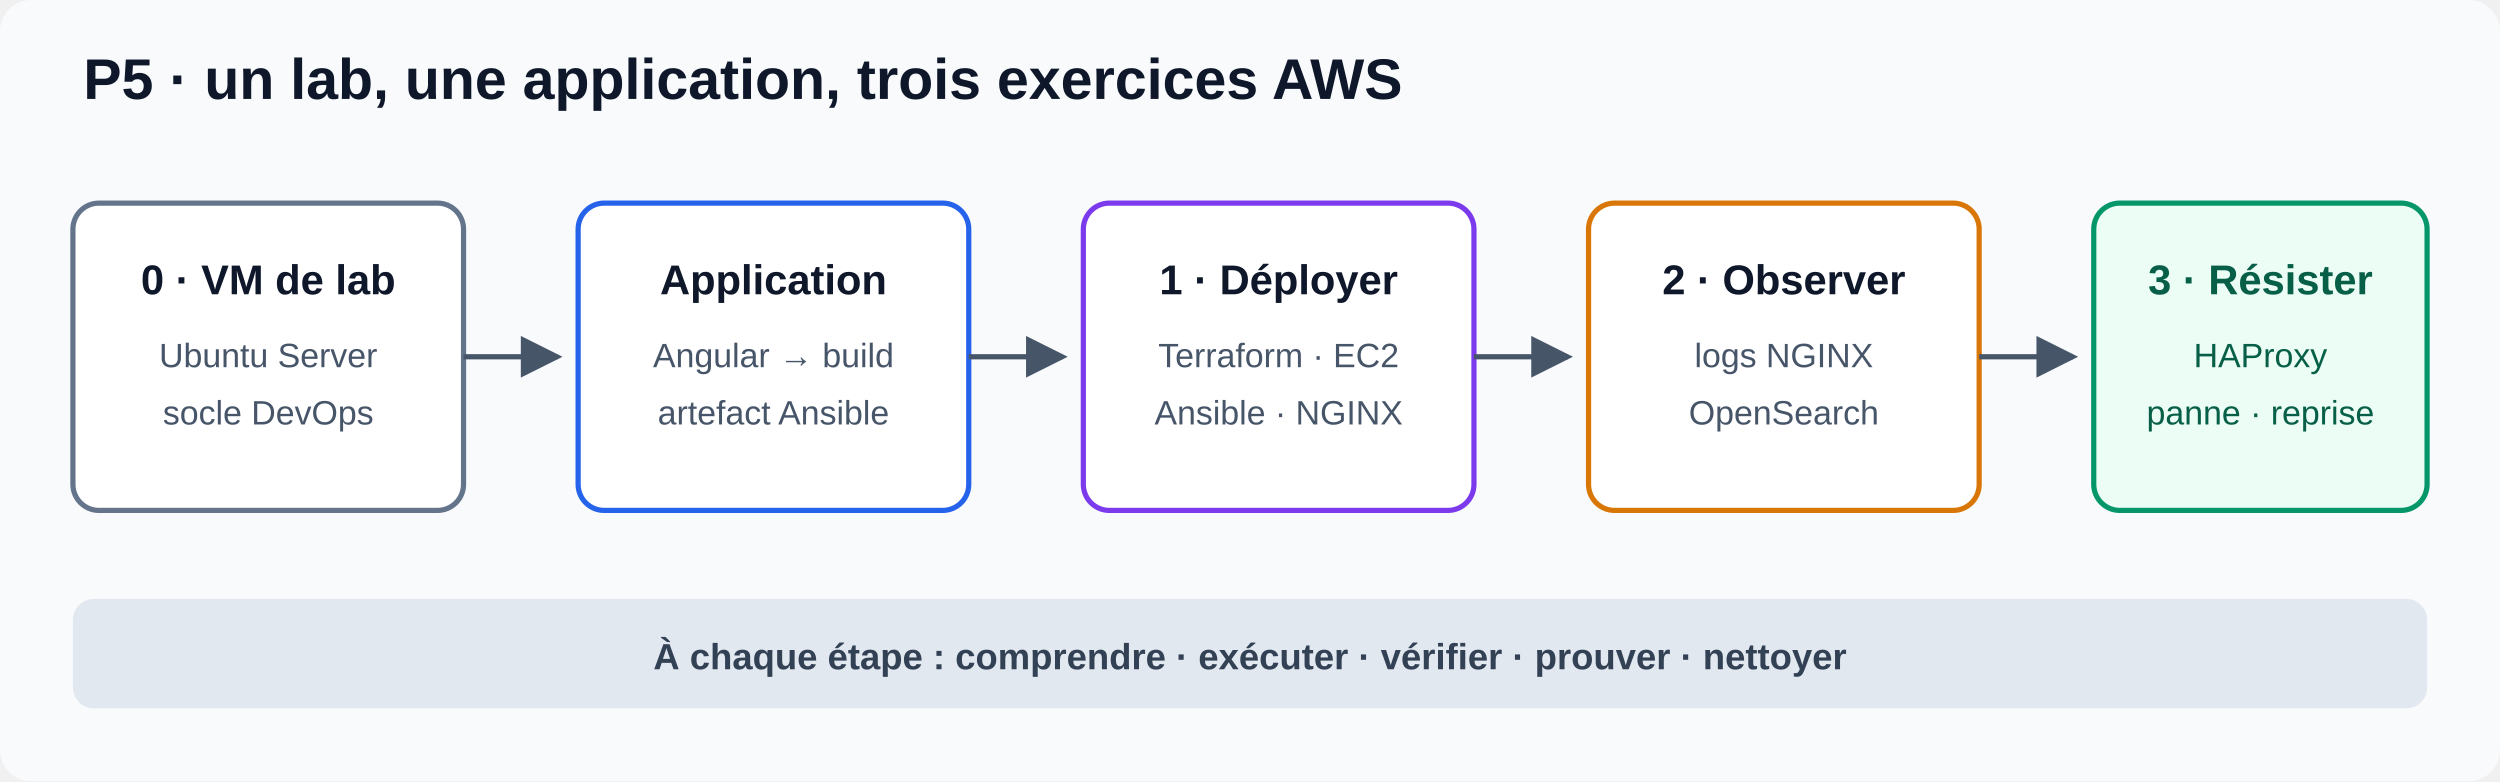
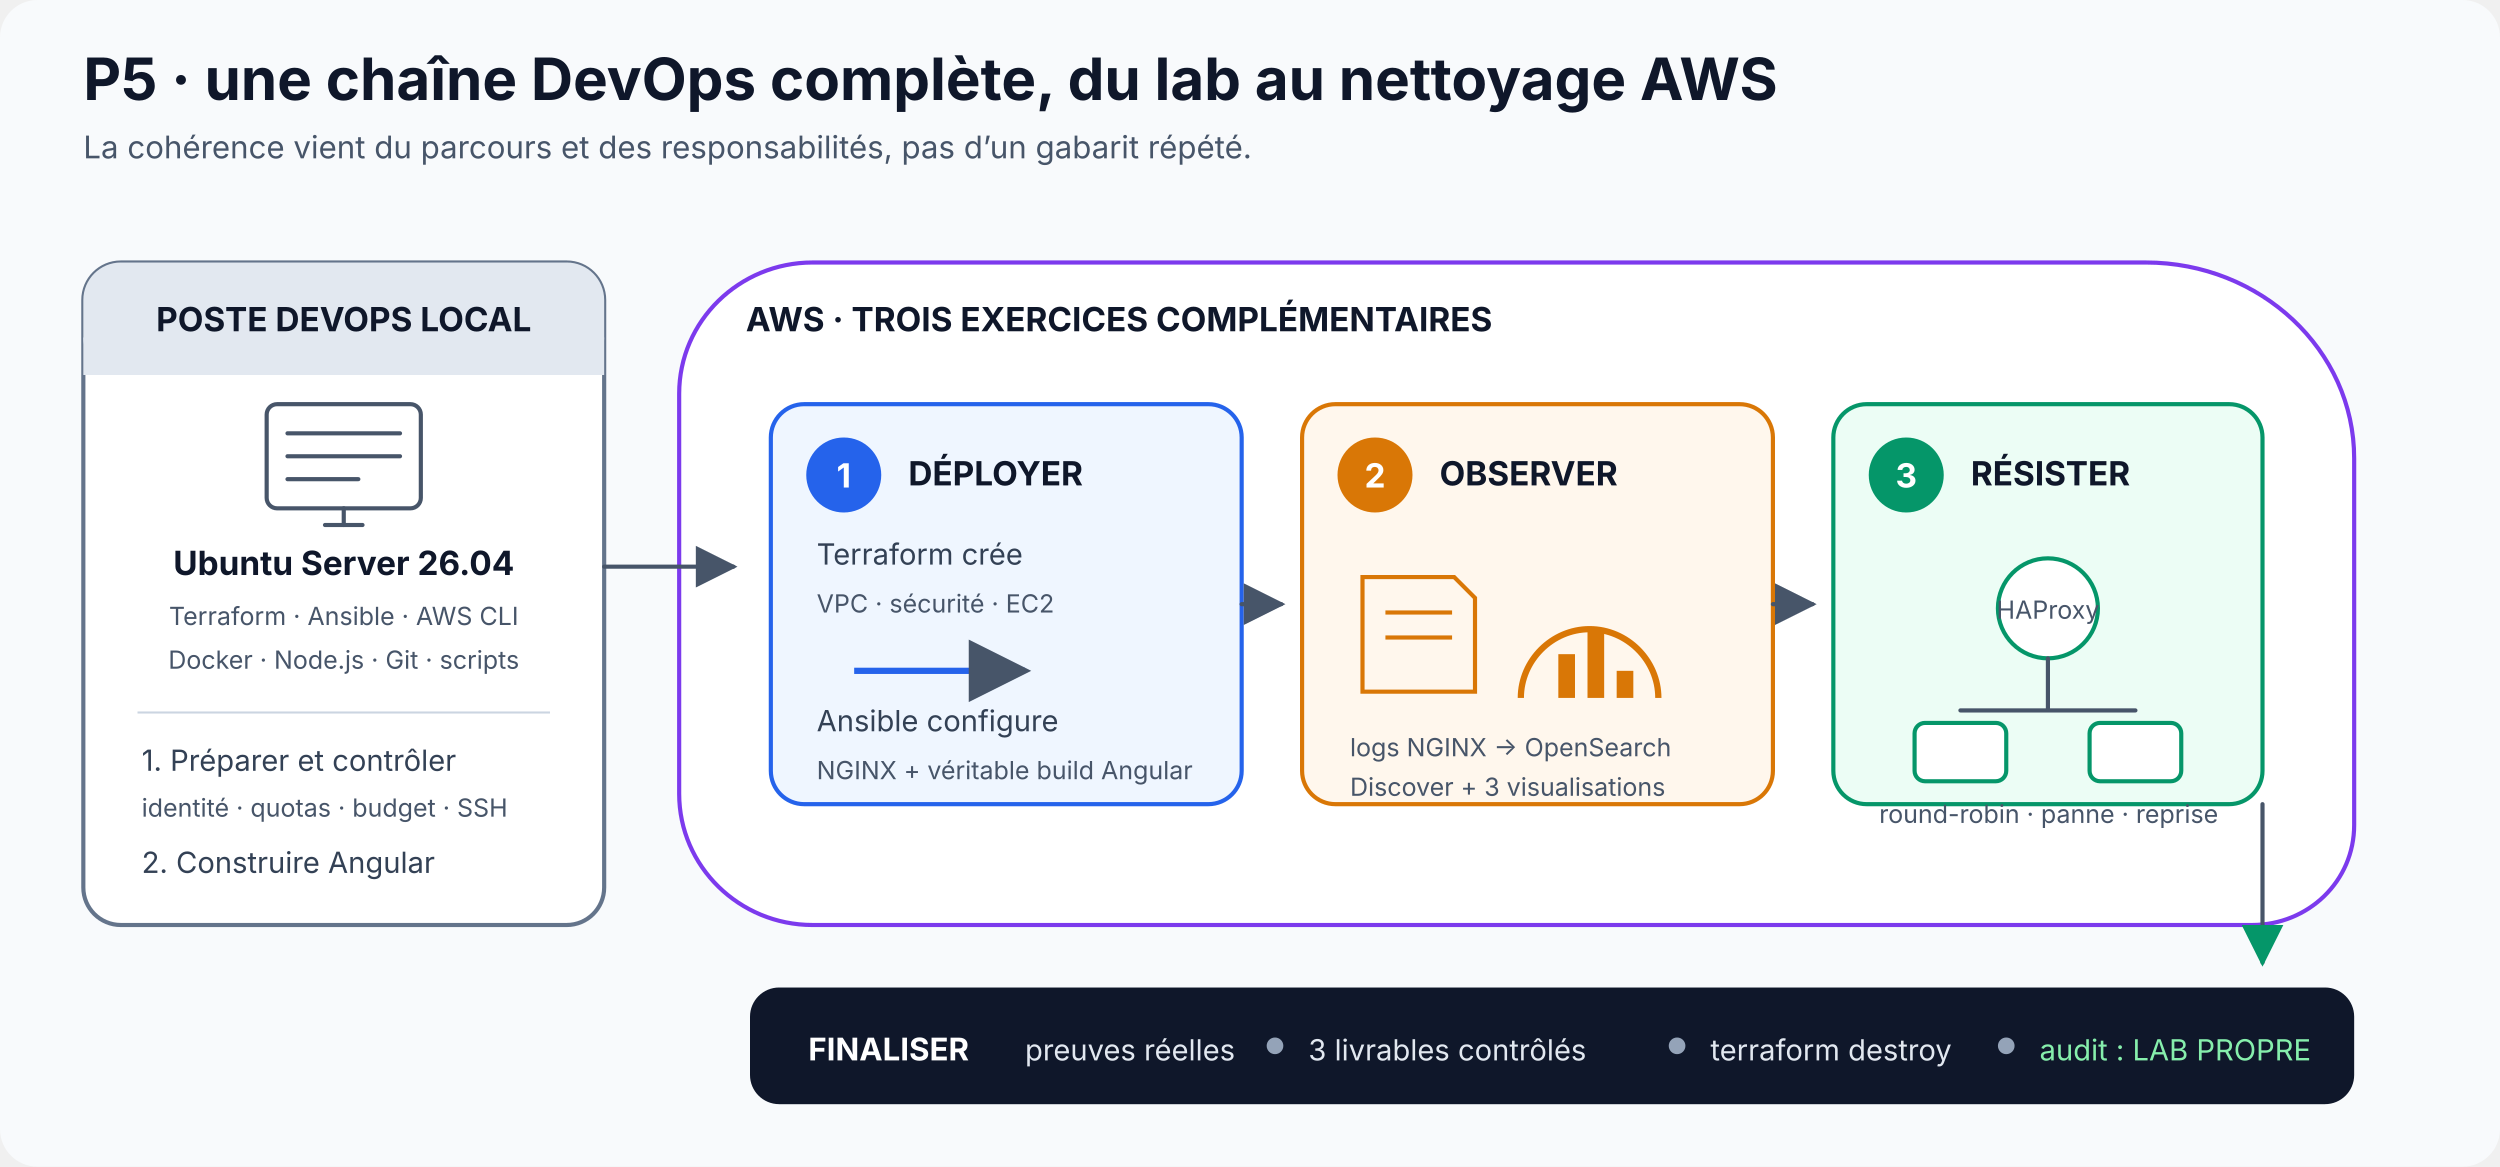
- <svg xmlns="http://www.w3.org/2000/svg" width="960" height="300" viewBox="0 0 960 300" role="img" aria-labelledby="title desc">
+ <svg xmlns="http://www.w3.org/2000/svg" width="1200" height="560" viewBox="0 0 1200 560" role="img" aria-labelledby="title desc">
  <defs>
-     <marker id="a" markerWidth="8" markerHeight="8" refX="7" refY="4" orient="auto">
-       <path d="M0 0L8 4L0 8Z" fill="#475569" />
+     <marker id="arrow" markerWidth="10" markerHeight="10" refX="9" refY="5" orient="auto">
+       <path d="M0 0L10 5L0 10Z" fill="#475569" />
    </marker>
+     <marker id="arrowGreen" markerWidth="10" markerHeight="10" refX="9" refY="5" orient="auto">
+       <path d="M0 0L10 5L0 10Z" fill="#059669" />
+     </marker>
+     <style>
+   .title{font:700 28px Inter,Arial,sans-serif;fill:#0f172a}
+   .subtitle{font:15px Inter,Arial,sans-serif;fill:#475569}
+   .section{font:700 16px Inter,Arial,sans-serif;fill:#0f172a}
+   .label{font:14px Inter,Arial,sans-serif;fill:#334155}
+   .small{font:12px Inter,Arial,sans-serif;fill:#475569}
+   .tiny{font:11px Inter,Arial,sans-serif;fill:#64748b}
+   .mono{font:600 12px ui-monospace,SFMono-Regular,Consolas,monospace;fill:#334155}
+   .line{fill:none;stroke:#475569;stroke-width:2;stroke-linecap:round;stroke-linejoin:round}
+   .soft{fill:#f8fafc;stroke:#cbd5e1;stroke-width:1.5}
+   .panel{fill:#fff;stroke:#cbd5e1;stroke-width:1.5}
+ </style>
  </defs>
-   <rect width="960" height="300" rx="12" fill="#f8fafc" />
-   <text x="32" y="38" font-family="Arial,sans-serif" font-size="22" font-weight="700" fill="#0f172a">P5 · un lab, une application, trois exercices AWS</text>
-   <g font-family="Arial,sans-serif" text-anchor="middle">
-     <rect x="28" y="78" width="150" height="118" rx="10" fill="#fff" stroke="#64748b" stroke-width="2" />
-     <text x="103" y="113" font-size="16" font-weight="700" fill="#0f172a">0 · VM de lab</text>
-     <text x="103" y="141" font-size="13" fill="#475569">Ubuntu Server</text>
-     <text x="103" y="163" font-size="13" fill="#475569">socle DevOps</text>
-     <rect x="222" y="78" width="150" height="118" rx="10" fill="#fff" stroke="#2563eb" stroke-width="2" />
-     <text x="297" y="113" font-size="16" font-weight="700" fill="#0f172a">Application</text>
-     <text x="297" y="141" font-size="13" fill="#475569">Angular → build</text>
-     <text x="297" y="163" font-size="13" fill="#475569">artefact Ansible</text>
-     <rect x="416" y="78" width="150" height="118" rx="10" fill="#fff" stroke="#7c3aed" stroke-width="2" />
-     <text x="491" y="113" font-size="16" font-weight="700" fill="#0f172a">1 · Déployer</text>
-     <text x="491" y="141" font-size="13" fill="#475569">Terraform · EC2</text>
-     <text x="491" y="163" font-size="13" fill="#475569">Ansible · NGINX</text>
-     <rect x="610" y="78" width="150" height="118" rx="10" fill="#fff" stroke="#d97706" stroke-width="2" />
-     <text x="685" y="113" font-size="16" font-weight="700" fill="#0f172a">2 · Observer</text>
-     <text x="685" y="141" font-size="13" fill="#475569">logs NGINX</text>
-     <text x="685" y="163" font-size="13" fill="#475569">OpenSearch</text>
-     <rect x="804" y="78" width="128" height="118" rx="10" fill="#ecfdf5" stroke="#059669" stroke-width="2" />
-     <text x="868" y="113" font-size="16" font-weight="700" fill="#065f46">3 · Résister</text>
-     <text x="868" y="141" font-size="13" fill="#065f46">HAProxy</text>
-     <text x="868" y="163" font-size="13" fill="#065f46">panne · reprise</text>
+   <rect width="1200" height="560" rx="18" fill="#f8fafc" />
+   <text x="40" y="48" class="title">P5 · une chaîne DevOps complète, du lab au nettoyage AWS</text>
+   <text x="40" y="76" class="subtitle">La cohérence vient du parcours et des responsabilités, pas d’un gabarit répété.</text>
+   <rect x="40" y="126" width="250" height="318" rx="18" fill="#fff" stroke="#64748b" stroke-width="2" />
+   <rect x="40" y="126" width="250" height="54" rx="18" fill="#e2e8f0" />
+   <rect x="40" y="162" width="250" height="18" fill="#e2e8f0" />
+   <text x="165" y="159" text-anchor="middle" class="section">POSTE DEVOPS LOCAL</text>
+   <g transform="translate(128 194)" class="line" stroke="#64748b">
+     <rect x="0" y="0" width="74" height="50" rx="5" />
+     <line x1="10" y1="14" x2="64" y2="14" />
+     <line x1="10" y1="25" x2="64" y2="25" />
+     <line x1="10" y1="36" x2="44" y2="36" />
+     <line x1="28" y1="58" x2="46" y2="58" />
+     <line x1="37" y1="50" x2="37" y2="58" />
  </g>
-   <g stroke="#475569" stroke-width="2" marker-end="url(#a)">
-     <line x1="178" y1="137" x2="214" y2="137" />
-     <line x1="372" y1="137" x2="408" y2="137" />
-     <line x1="566" y1="137" x2="602" y2="137" />
-     <line x1="760" y1="137" x2="796" y2="137" />
-   </g>
-   <rect x="28" y="230" width="904" height="42" rx="8" fill="#e2e8f0" />
-   <text x="480" y="257" text-anchor="middle" font-family="Arial,sans-serif" font-size="14" font-weight="700" fill="#334155">À chaque étape : comprendre · exécuter · vérifier · prouver · nettoyer</text>
+   <text x="165" y="276" text-anchor="middle" class="section">Ubuntu Server 26.04</text>
+   <text x="165" y="300" text-anchor="middle" class="small">Terraform · Ansible · AWS CLI</text>
+   <text x="165" y="321" text-anchor="middle" class="small">Docker · Node.js · Git · scripts</text>
+   <line x1="66" y1="342" x2="264" y2="342" stroke="#cbd5e1" />
+   <text x="68" y="370" class="label">1. Préparer et contrôler</text>
+   <text x="68" y="392" class="small">identité · quotas · budget · SSH</text>
+   <text x="68" y="419" class="label">2. Construire Angular</text>
+   <path d="M390 126h640c55 0 100 42 100 94v176c0 27-22 48-49 48H390c-35 0-64-28-64-63V189c0-35 29-63 64-63Z" fill="#fff" stroke="#7c3aed" stroke-width="2" />
+   <text x="358" y="159" class="section" fill="#6d28d9">AWS · TROIS EXERCICES COMPLÉMENTAIRES</text>
+   <rect x="370" y="194" width="226" height="192" rx="16" fill="#eff6ff" stroke="#2563eb" stroke-width="2" />
+   <circle cx="405" cy="228" r="18" fill="#2563eb" />
+   <text x="405" y="234" text-anchor="middle" font-family="Inter,Arial" font-size="16" font-weight="700" fill="#fff">1</text>
+   <text x="436" y="233" class="section">DÉPLOYER</text>
+   <text x="392" y="271" class="label">Terraform crée</text>
+   <text x="392" y="294" class="small">VPC · sécurité · EC2</text>
+   <path d="M410 322h82" stroke="#2563eb" stroke-width="3" marker-end="url(#arrow)" />
+   <text x="392" y="351" class="label">Ansible configure</text>
+   <text x="392" y="374" class="small">NGINX + véritable build Angular</text>
+   <rect x="625" y="194" width="226" height="192" rx="16" fill="#fff7ed" stroke="#d97706" stroke-width="2" />
+   <circle cx="660" cy="228" r="18" fill="#d97706" />
+   <text x="660" y="234" text-anchor="middle" font-family="Inter,Arial" font-size="16" font-weight="700" fill="#fff">2</text>
+   <text x="691" y="233" class="section">OBSERVER</text>
+   <path d="M654 277h44l10 10v45h-54Z" fill="none" stroke="#d97706" stroke-width="2" />
+   <line x1="665" y1="294" x2="697" y2="294" stroke="#d97706" stroke-width="2" />
+   <line x1="665" y1="306" x2="697" y2="306" stroke="#d97706" stroke-width="2" />
+   <path d="M730 335c0-18 15-33 33-33s33 15 33 33" fill="none" stroke="#d97706" stroke-width="3" />
+   <rect x="748" y="314" width="8" height="21" fill="#d97706" />
+   <rect x="762" y="303" width="8" height="32" fill="#d97706" />
+   <rect x="776" y="322" width="8" height="13" fill="#d97706" />
+   <text x="648" y="363" class="small">logs NGINX → OpenSearch</text>
+   <text x="648" y="382" class="small">Discover + 3 visualisations</text>
+   <rect x="880" y="194" width="206" height="192" rx="16" fill="#ecfdf5" stroke="#059669" stroke-width="2" />
+   <circle cx="915" cy="228" r="18" fill="#059669" />
+   <text x="915" y="234" text-anchor="middle" font-family="Inter,Arial" font-size="16" font-weight="700" fill="#fff">3</text>
+   <text x="946" y="233" class="section">RÉSISTER</text>
+   <circle cx="983" cy="292" r="24" fill="#fff" stroke="#059669" stroke-width="2" />
+   <text x="983" y="297" text-anchor="middle" class="small" fill="#047857">HAProxy</text>
+   <path d="M983 316v25M983 341h-42M983 341h42" class="line" stroke="#059669" />
+   <rect x="919" y="347" width="44" height="28" rx="5" fill="#fff" stroke="#059669" stroke-width="2" />
+   <rect x="1003" y="347" width="44" height="28" rx="5" fill="#fff" stroke="#059669" stroke-width="2" />
+   <text x="902" y="395" class="small">round-robin · panne · reprise</text>
+   <path d="M290 272H352" class="line" marker-end="url(#arrow)" />
+   <path d="M596 290H615" class="line" marker-end="url(#arrow)" />
+   <path d="M851 290H870" class="line" marker-end="url(#arrow)" />
+   <rect x="360" y="474" width="770" height="56" rx="14" fill="#0f172a" />
+   <text x="388" y="509" font-family="Inter,Arial" font-size="15" font-weight="700" fill="#fff">FINALISER</text>
+   <text x="492" y="509" font-family="Inter,Arial" font-size="14" fill="#e2e8f0">preuves réelles</text>
+   <circle cx="612" cy="502" r="4" fill="#94a3b8" />
+   <text x="628" y="509" font-family="Inter,Arial" font-size="14" fill="#e2e8f0">3 livrables contrôlés</text>
+   <circle cx="805" cy="502" r="4" fill="#94a3b8" />
+   <text x="821" y="509" font-family="Inter,Arial" font-size="14" fill="#e2e8f0">terraform destroy</text>
+   <circle cx="963" cy="502" r="4" fill="#94a3b8" />
+   <text x="979" y="509" font-family="Inter,Arial" font-size="14" fill="#86efac">audit : LAB PROPRE</text>
+   <path d="M1086 386v76" class="line" stroke="#059669" marker-end="url(#arrowGreen)" />
</svg>
